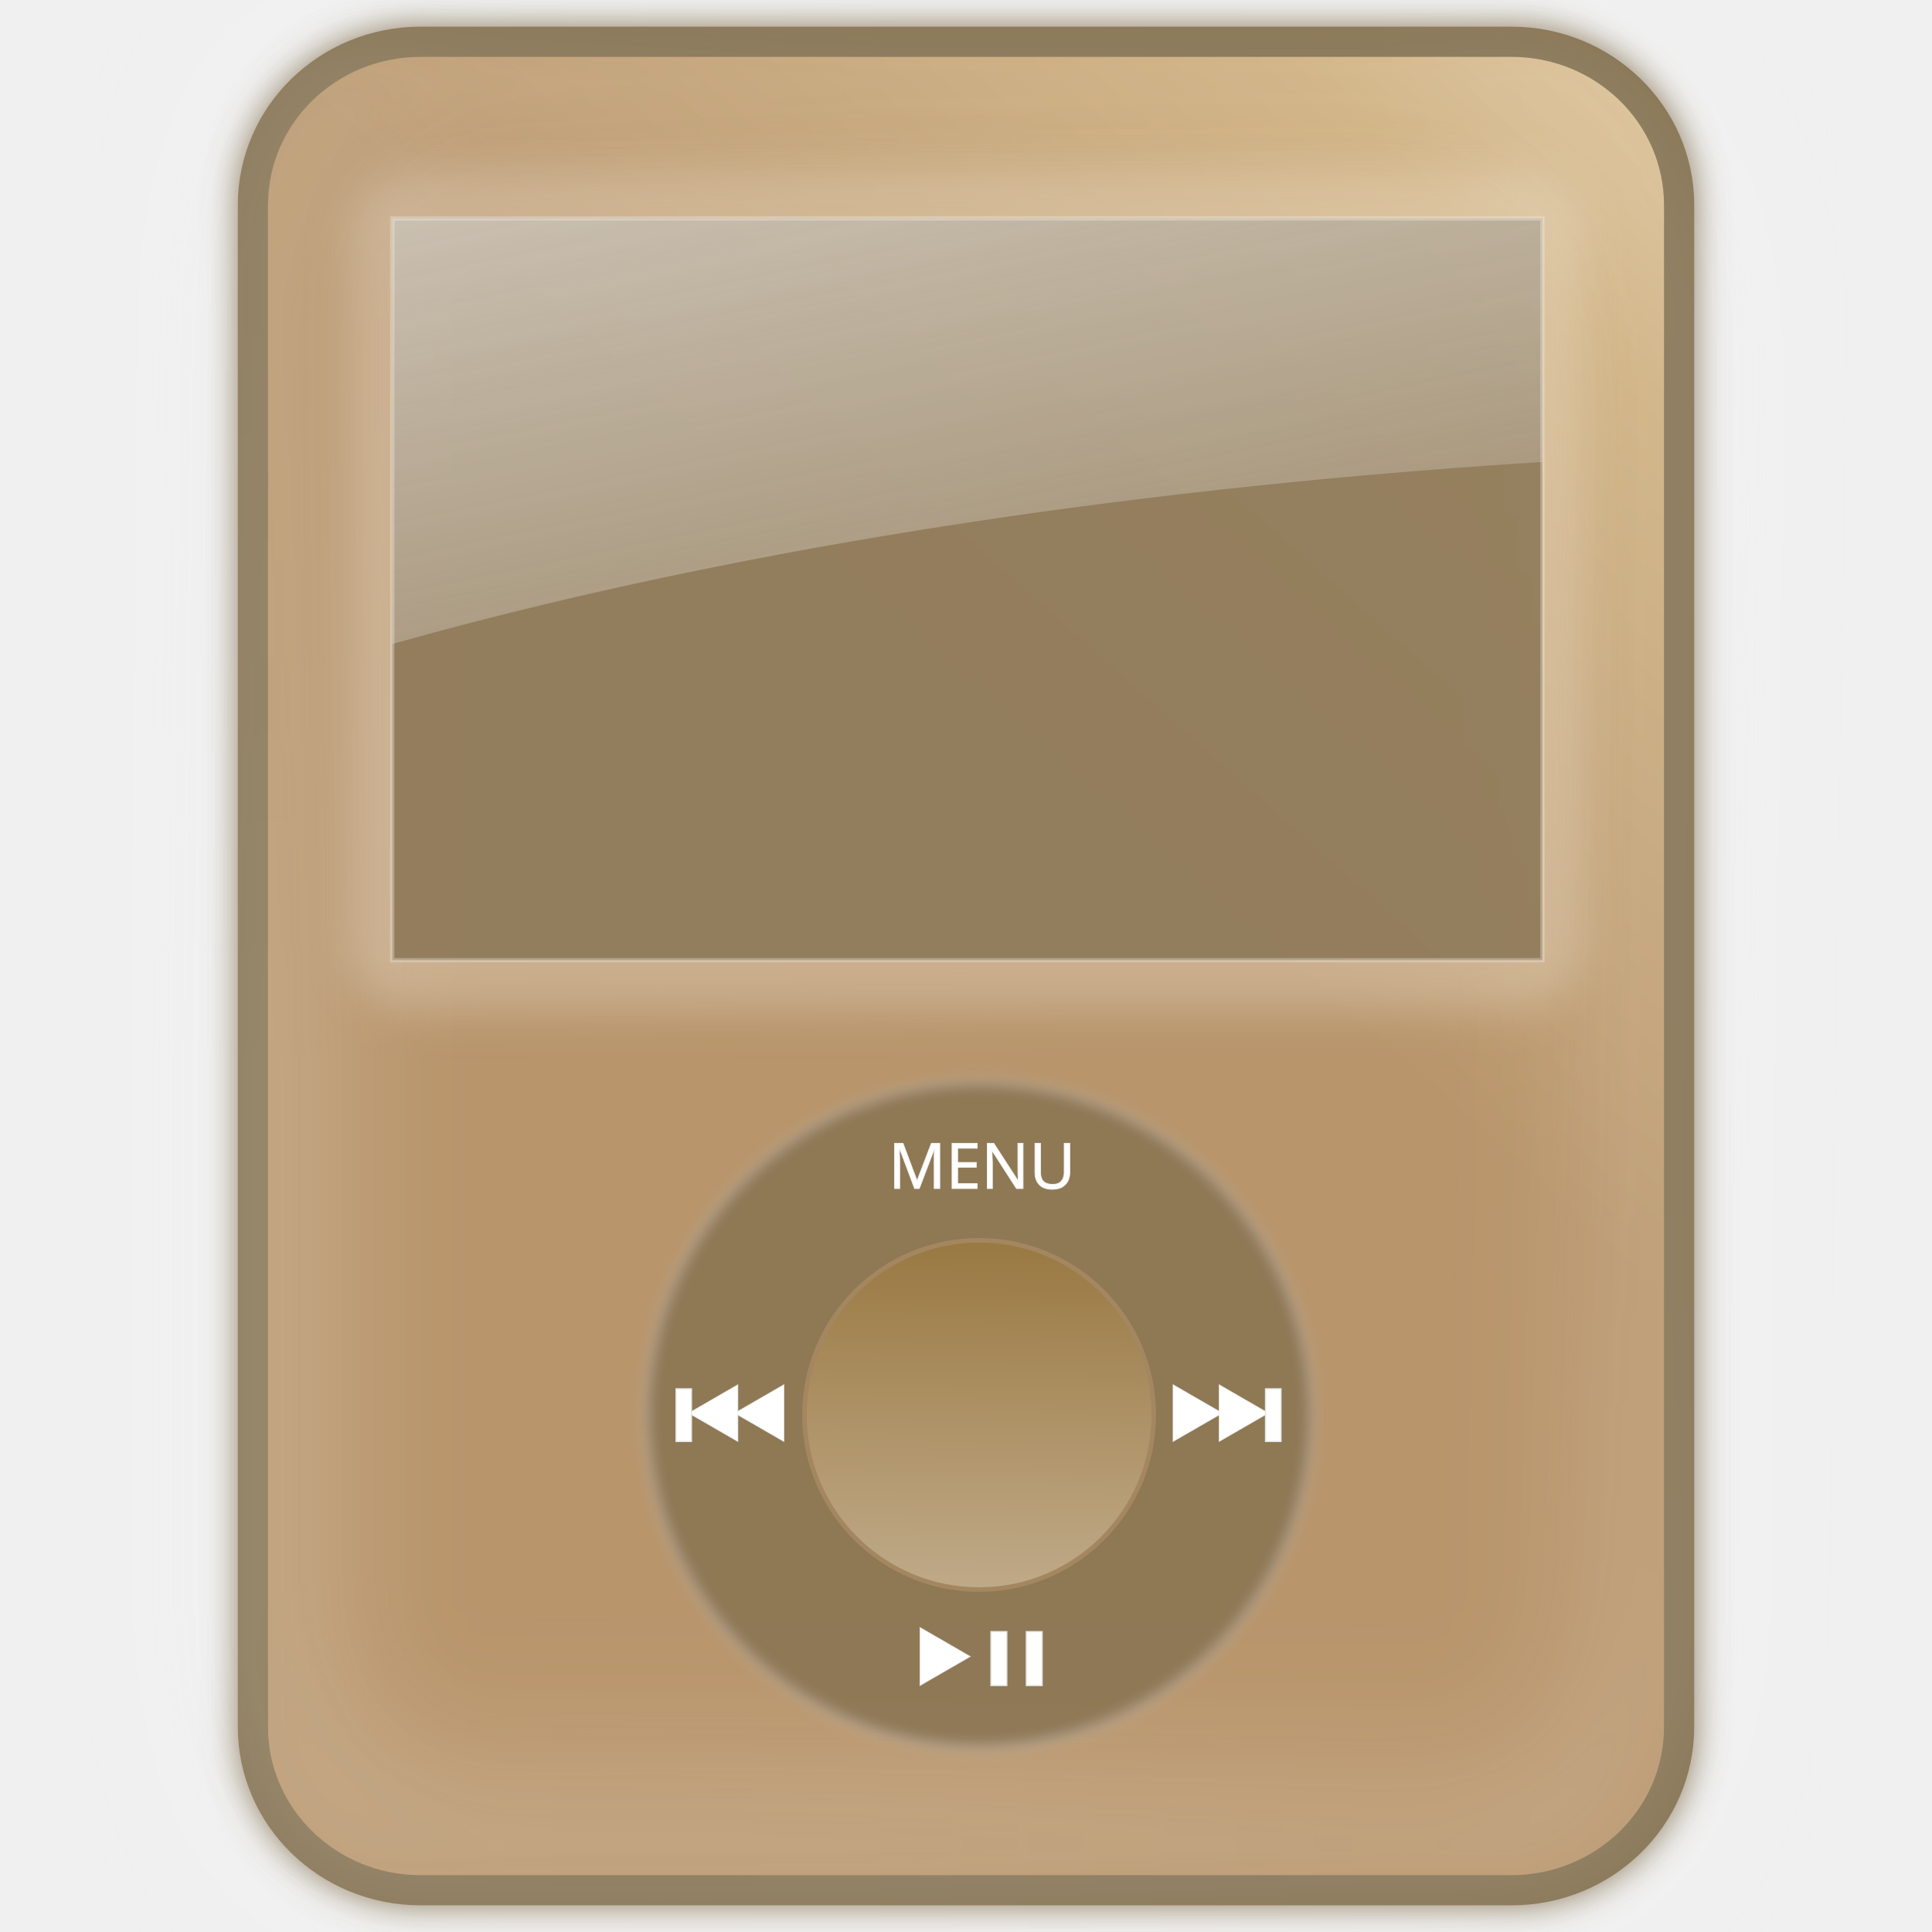
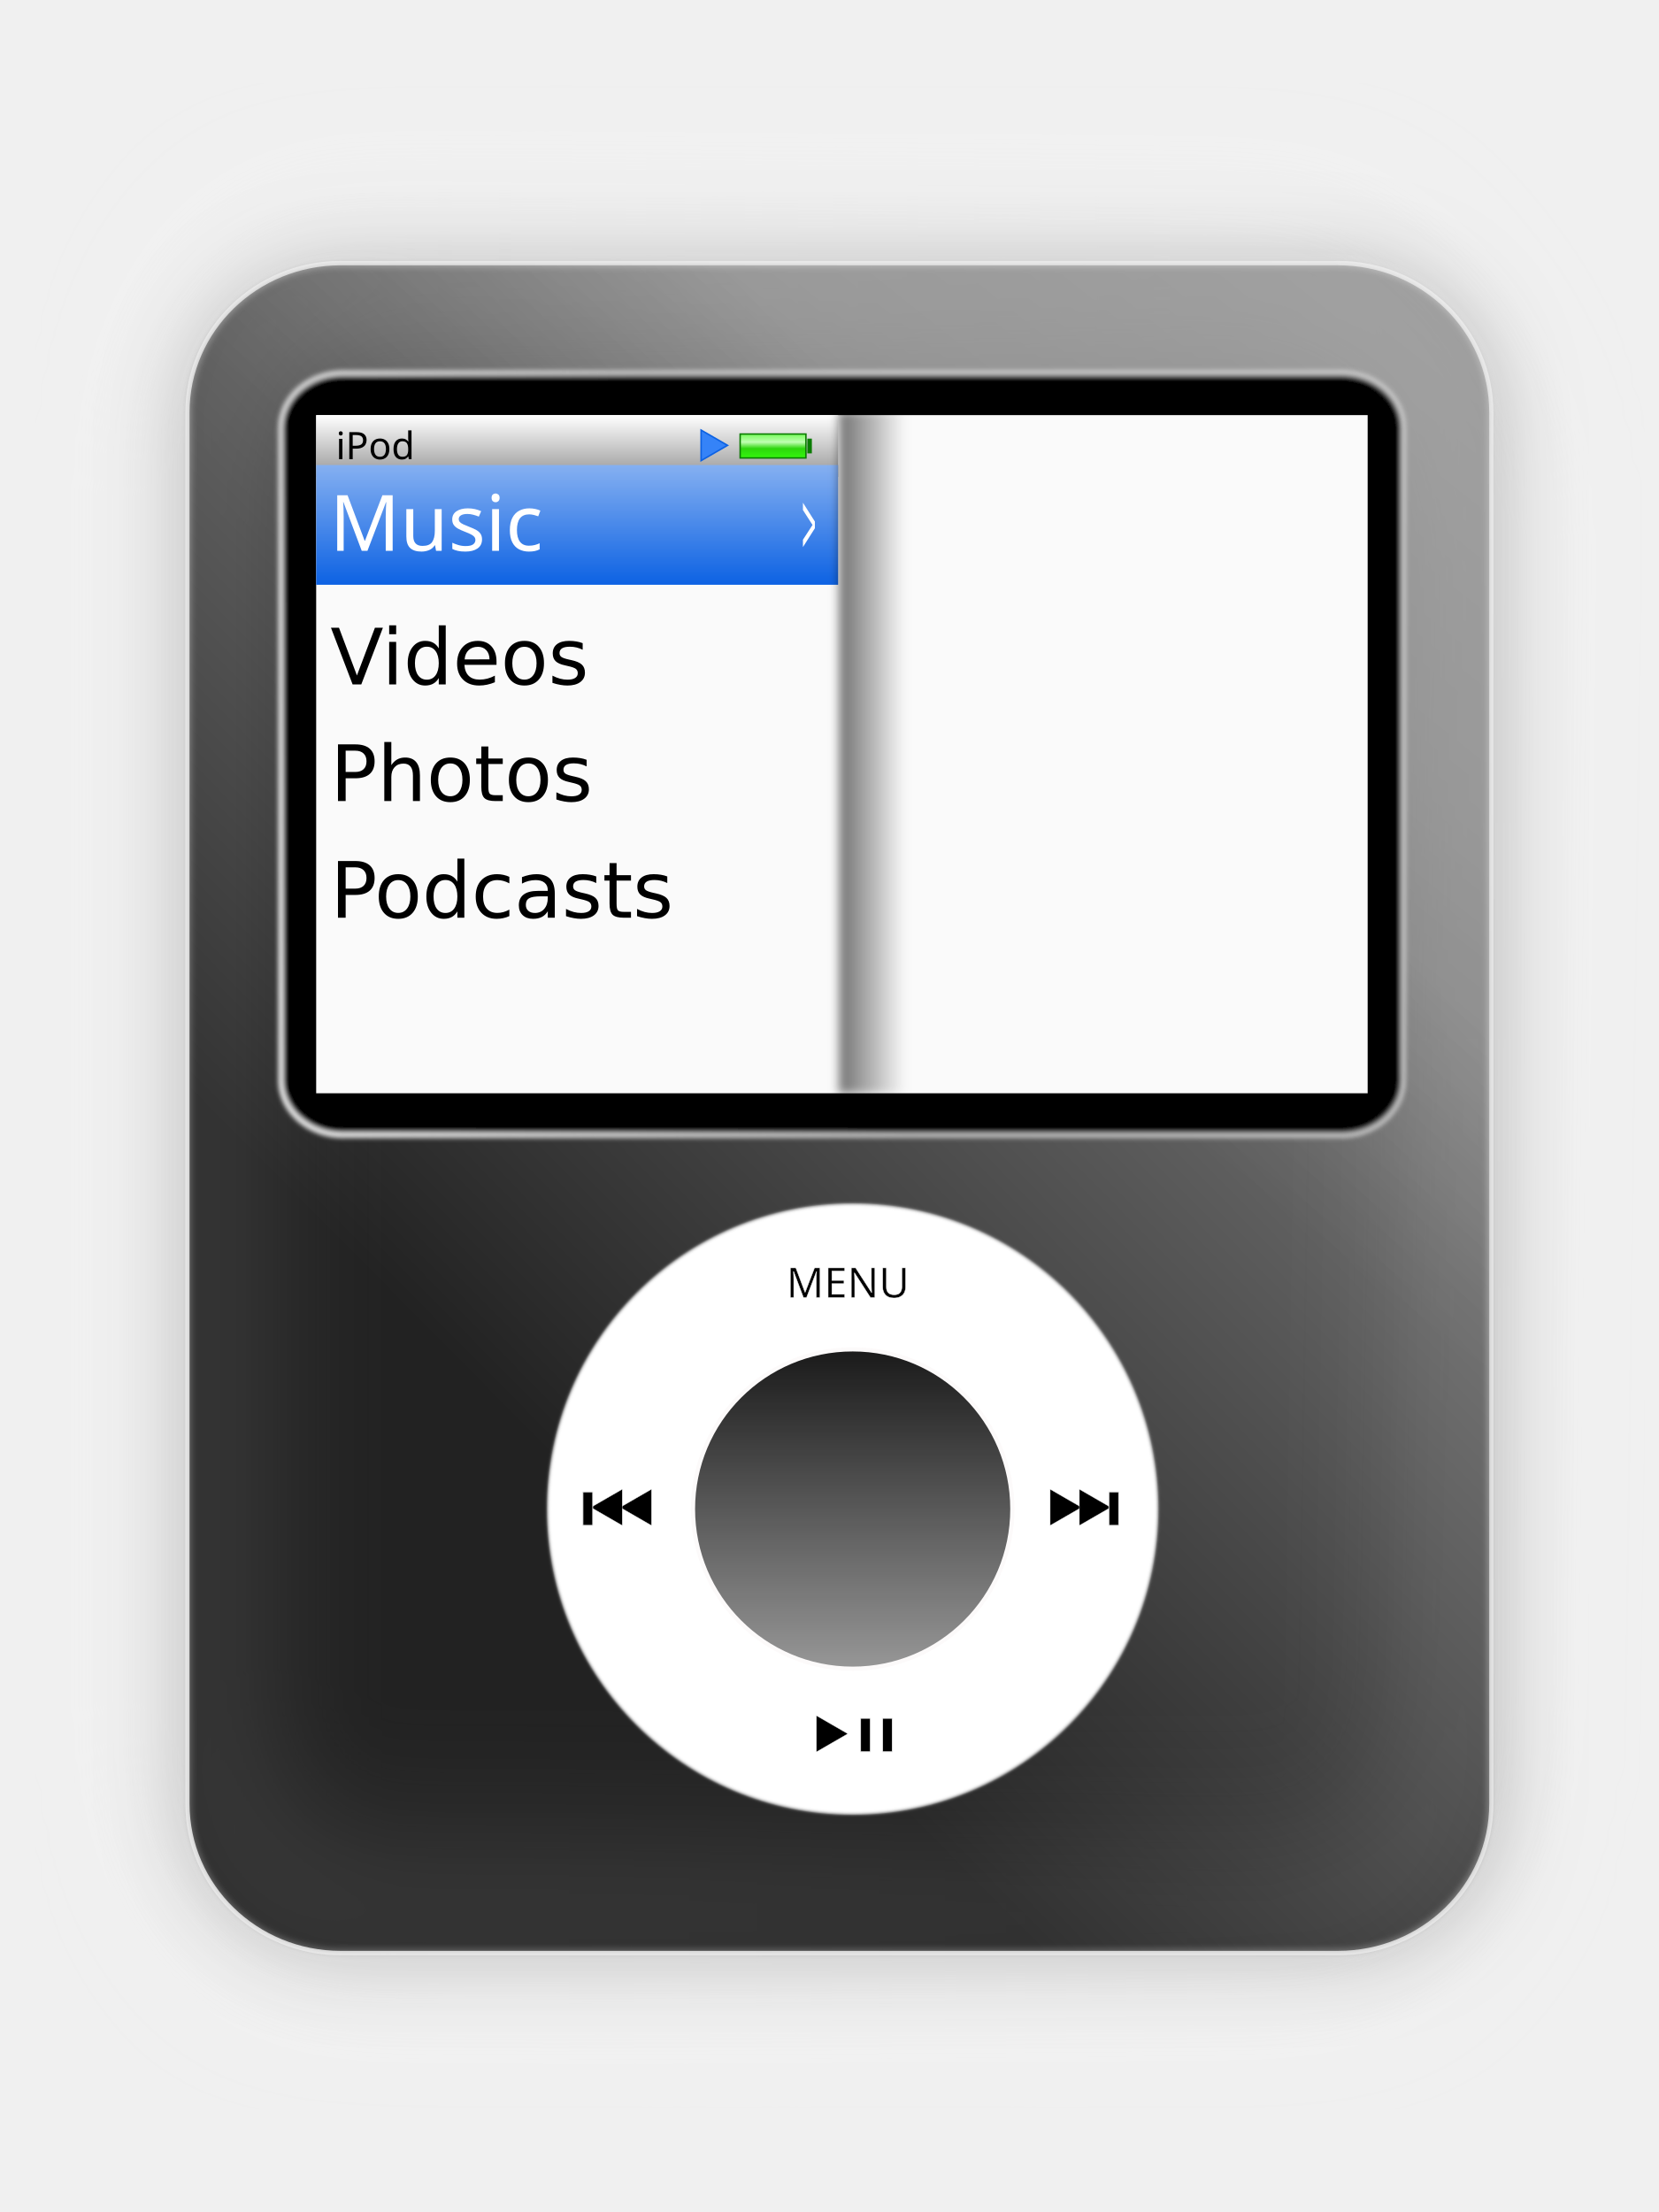
- <svg xmlns="http://www.w3.org/2000/svg" xmlns:xlink="http://www.w3.org/1999/xlink" width="128" height="128" id="svg6536" version="1.0">
-   <defs id="defs6538">
-     <linearGradient id="linearGradient7522">
-       <stop style="stop-color:#a47c34;stop-opacity:1;" offset="0" id="stop7524" />
-       <stop id="stop7526" offset="0.46" style="stop-color:#cfb07f;stop-opacity:1;" />
-       <stop style="stop-color:#f8ead2;stop-opacity:1;" offset="1" id="stop7528" />
+ <svg xmlns="http://www.w3.org/2000/svg" xmlns:xlink="http://www.w3.org/1999/xlink" width="768" height="1024" id="svg2" version="1.0">
+   <defs id="defs4">
+     <linearGradient id="linearGradient3460">
+       <stop style="stop-color:#000000;stop-opacity:1;" offset="0" id="stop3462" />
+       <stop style="stop-color:#000000;stop-opacity:0;" offset="1" id="stop3464" />
    </linearGradient>
-     <linearGradient id="linearGradient6878">
-       <stop style="stop-color:#fafafa;stop-opacity:1;" offset="0" id="stop6880" />
-       <stop style="stop-color:#fafafa;stop-opacity:0;" offset="1" id="stop6882" />
+     <linearGradient id="linearGradient3305">
+       <stop style="stop-color:#34f70e;stop-opacity:1;" offset="0" id="stop3307" />
+       <stop id="stop3313" offset="0.303" style="stop-color:#2dd60c;stop-opacity:1;" />
+       <stop style="stop-color:#bfffb1;stop-opacity:1;" offset="0.507" id="stop3315" />
+       <stop style="stop-color:#34f70e;stop-opacity:1;" offset="1" id="stop3309" />
    </linearGradient>
-     <filter id="filter3500">
-       <feGaussianBlur id="feGaussianBlur3502" stdDeviation="1.634" />
-     </filter>
-     <filter height="1.228" y="-0.114" width="1.256" x="-0.128" id="filter3472">
-       <feGaussianBlur id="feGaussianBlur3474" stdDeviation="20.631" />
-     </filter>
-     <linearGradient id="linearGradient3239">
-       <stop id="stop3241" offset="0" style="stop-color:#f6f6f6;stop-opacity:1;" />
-       <stop id="stop3243" offset="1" style="stop-color:#f6f6f6;stop-opacity:0.694;" />
+     <linearGradient id="linearGradient3291">
+       <stop style="stop-color:#0d62e3;stop-opacity:1;" offset="0" id="stop3293" />
+       <stop style="stop-color:#ffffff;stop-opacity:1;" offset="1" id="stop3295" />
+     </linearGradient>
+     <linearGradient id="linearGradient3272">
+       <stop style="stop-color:#787878;stop-opacity:1;" offset="0" id="stop3274" />
+       <stop style="stop-color:#ffffff;stop-opacity:1;" offset="1" id="stop3276" />
+     </linearGradient>
+     <linearGradient id="linearGradient3464">
+       <stop style="stop-color:#000000;stop-opacity:1;" offset="0" id="stop3466" />
+       <stop style="stop-color:#a7a7a7;stop-opacity:1;" offset="1" id="stop3468" />
+     </linearGradient>
+     <linearGradient id="linearGradient3295">
+       <stop style="stop-color:#e1e1e1;stop-opacity:1;" offset="0" id="stop3297" />
+       <stop style="stop-color:#e9e9e9;stop-opacity:0.685;" offset="1" id="stop3299" />
    </linearGradient>
    <linearGradient id="linearGradient3267">
-       <stop id="stop3269" offset="0" style="stop-color:#b8956b;stop-opacity:1;" />
-       <stop style="stop-color:#cfb07f;stop-opacity:1;" offset="0.46" id="stop3383" />
-       <stop id="stop3271" offset="1" style="stop-color:#f8ead2;stop-opacity:1;" />
+       <stop style="stop-color:#454545;stop-opacity:1" offset="0" id="stop3269" />
+       <stop id="stop3383" offset="0.316" style="stop-color:#787878;stop-opacity:1;" />
+       <stop style="stop-color:#a7a7a7;stop-opacity:1;" offset="1" id="stop3271" />
    </linearGradient>
-     <linearGradient id="linearGradient3295">
-       <stop id="stop3297" offset="0" style="stop-color:#e5e5e5;stop-opacity:1;" />
-       <stop id="stop3299" offset="1" style="stop-color:#e5e5e5;stop-opacity:0.65;" />
+     <linearGradient id="linearGradient3239">
+       <stop style="stop-color:#f2f2f2;stop-opacity:1;" offset="0" id="stop3241" />
+       <stop style="stop-color:#f2f2f2;stop-opacity:0.692;" offset="1" id="stop3243" />
    </linearGradient>
-     <filter id="filter7677">
-       <feGaussianBlur stdDeviation="1.038" id="feGaussianBlur7679" />
+     <filter id="filter3491" x="-0.169" width="1.337" y="-0.017" height="1.033">
+       <feGaussianBlur stdDeviation="1.278" id="feGaussianBlur3493" />
    </filter>
-     <filter id="filter7745">
-       <feGaussianBlur stdDeviation="5.376" id="feGaussianBlur7747" />
+     <linearGradient xlink:href="#linearGradient3295" id="linearGradient3705" gradientUnits="userSpaceOnUse" gradientTransform="translate(-2.142931,0)" x1="-3179.506" y1="-1656.138" x2="-3025" y2="-1716.138" />
+     <linearGradient xlink:href="#linearGradient3460" id="linearGradient3707" gradientUnits="userSpaceOnUse" x1="-3033.418" y1="-1761.838" x2="-2888.619" y2="-1761.838" />
+     <linearGradient xlink:href="#linearGradient3464" id="linearGradient3709" gradientUnits="userSpaceOnUse" x1="-3031.972" y1="-1596.673" x2="-3031.972" y2="-1522.467" />
+     <linearGradient xlink:href="#linearGradient3460" id="linearGradient3717" gradientUnits="userSpaceOnUse" gradientTransform="translate(-1,0)" x1="-3032.418" y1="-1762.933" x2="-3014.235" y2="-1762.933" />
+     <linearGradient xlink:href="#linearGradient3305" id="linearGradient2482" gradientUnits="userSpaceOnUse" gradientTransform="matrix(1.860837,0,0,1.860837,6022.867,3599.381)" x1="-3051.457" y1="-1843.143" x2="-3051.457" y2="-1851.714" />
+     <linearGradient xlink:href="#linearGradient3291" id="linearGradient2496" gradientUnits="userSpaceOnUse" x1="-3105.1" y1="-1816.9" x2="-3105.1" y2="-1859.26" gradientTransform="matrix(1.860837,0,0,2.911177,6022.867,5523.532)" />
+     <linearGradient xlink:href="#linearGradient3272" id="linearGradient2501" gradientUnits="userSpaceOnUse" gradientTransform="matrix(0.9238889,0,0,1.326341,3046.589,2607.827)" x1="-3026.561" y1="-1823.824" x2="-3026.561" y2="-1854.786" />
+     <filter id="filter3730">
+       <feGaussianBlur stdDeviation="0.407" id="feGaussianBlur3732" />
    </filter>
-     <linearGradient xlink:href="#linearGradient3267" id="linearGradient7833" gradientUnits="userSpaceOnUse" gradientTransform="matrix(0.2468002,0,0,0.2838627,811.0096,542.1878)" x1="-2998.572" y1="-1726.209" x2="-2775.714" y2="-2014.781" />
-     <linearGradient xlink:href="#linearGradient3239" id="linearGradient7835" gradientUnits="userSpaceOnUse" x1="-3169.844" y1="-1597.781" x2="-2948.741" y2="-1773.344" />
-     <linearGradient xlink:href="#linearGradient3295" id="linearGradient7837" gradientUnits="userSpaceOnUse" gradientTransform="translate(-2.142931,0)" x1="-3179.506" y1="-1656.138" x2="-3025" y2="-1716.138" />
-     <linearGradient xlink:href="#linearGradient6878" id="linearGradient7839" gradientUnits="userSpaceOnUse" gradientTransform="matrix(0.1422057,0,0,0.1422057,41.28911,47.68109)" x1="-97.143" y1="-457.714" x2="21.429" y2="119.429" />
-     <linearGradient xlink:href="#linearGradient7522" id="linearGradient7841" gradientUnits="userSpaceOnUse" x1="-3030.885" y1="-1594.951" x2="-3031.972" y2="-1522.467" />
+     <linearGradient xlink:href="#linearGradient3267" id="linearGradient3750" gradientUnits="userSpaceOnUse" gradientTransform="matrix(0.9626866,0,0,1.049669,-112.9531,94.32449)" x1="-2982.262" y1="-1716.756" x2="-2775.714" y2="-2014.781" />
+     <linearGradient xlink:href="#linearGradient3239" id="linearGradient3752" gradientUnits="userSpaceOnUse" x1="-3115.378" y1="-1548.592" x2="-2779.417" y2="-1637.351" />
+     <filter id="filter3770" x="-0.129" width="1.257" y="-0.114" height="1.228">
+       <feGaussianBlur stdDeviation="20.178" id="feGaussianBlur3772" />
+     </filter>
+     <filter id="filter3782">
+       <feGaussianBlur stdDeviation="0.665" id="feGaussianBlur3784" />
+     </filter>
+     <filter id="filter3798">
+       <feGaussianBlur stdDeviation="1.03" id="feGaussianBlur3800" />
+     </filter>
+     <filter id="filter3822">
+       <feGaussianBlur stdDeviation="12.354" id="feGaussianBlur3824" />
+     </filter>
+     <linearGradient xlink:href="#linearGradient3464" id="linearGradient3832" gradientUnits="userSpaceOnUse" gradientTransform="matrix(0.9626866,0,0,1.049669,-112.9531,94.32449)" x1="-3109.117" y1="-1592.283" x2="-2936.532" y2="-1788.917" />
  </defs>
  <g id="layer1">
-     <g id="g7809" transform="translate(8.981514e-2,-0.3468955)">
-       <rect transform="matrix(1.044998,0,0,1.044998,8.204016,-1.29645)" style="fill:#847150;fill-opacity:1;stroke:#847150;stroke-width:1.914;stroke-linecap:butt;stroke-linejoin:miter;stroke-miterlimit:4;stroke-dasharray:none;stroke-opacity:1;filter:url(#filter7677)" id="rect7596" width="90.42" height="117.193" x="8.097" y="4.22" ry="10.351" rx="10.628" />
-       <rect rx="11.106" ry="10.817" y="3.114" x="16.666" height="122.466" width="94.489" id="rect2383" style="fill:url(#linearGradient7833);fill-opacity:1;stroke:#847150;stroke-width:2;stroke-linecap:butt;stroke-linejoin:miter;stroke-miterlimit:4;stroke-dasharray:none;stroke-opacity:1" />
-       <path transform="matrix(0.2461704,0,0,0.280841,809.0189,536.4234)" id="path3221" d="M -3182.756,-1895.398 C -3196.487,-1895.398 -3214.844,-1869.936 -3214.844,-1856.205 L -3214.844,-1510.482 C -3214.844,-1496.752 -3196.446,-1472.655 -3182.715,-1472.655 L -2880.094,-1471.416 C -2866.364,-1471.416 -2843.681,-1497.004 -2843.68,-1510.734 L -2838.027,-1843.348 C -2838.027,-1857.079 -2873.426,-1896.763 -2887.156,-1896.763 L -3182.756,-1895.398 z" style="opacity:0.8;fill:none;fill-opacity:1;stroke:url(#linearGradient7835);stroke-width:10;stroke-linecap:butt;stroke-linejoin:miter;stroke-miterlimit:4;stroke-opacity:1;filter:url(#filter3472)" />
-       <rect transform="matrix(0.2485483,0,0,0.264666,816.3918,505.7102)" ry="15" rx="18" y="-1866.209" x="-3190.715" height="208.571" width="327.143" id="rect3275" style="opacity:0.3;fill:#f4ebde;fill-opacity:1;stroke:url(#linearGradient7837);stroke-width:2.686;stroke-linecap:butt;stroke-linejoin:miter;stroke-miterlimit:4;stroke-dasharray:none;stroke-opacity:1;filter:url(#filter7745)" />
-       <rect style="opacity:0.8;fill:#847150;fill-opacity:1;stroke:#ffffff;stroke-width:0.284;stroke-linecap:butt;stroke-linejoin:miter;stroke-miterlimit:4;stroke-dasharray:none;stroke-opacity:0.327" id="rect6873" width="76.198" height="49.144" x="25.901" y="14.817" />
-       <path id="rect3277" d="M 25.9,14.818 L 25.9,43.011 C 53.137,35.362 81.714,32.226 102.1,30.954 L 102.1,14.818 L 25.9,14.818 z" style="opacity:0.85;fill:url(#linearGradient7839);fill-opacity:1;stroke:none;stroke-width:1;stroke-linecap:butt;stroke-linejoin:miter;stroke-miterlimit:4;stroke-dasharray:none;stroke-opacity:1" />
-       <path id="path3381" d="M -3338.571,-1817.638 C -3338.571,-1772.689 -3375.051,-1736.209 -3420,-1736.209 C -3464.949,-1736.209 -3501.429,-1772.689 -3501.429,-1817.638 C -3501.429,-1862.586 -3464.949,-1899.066 -3420,-1899.066 C -3375.051,-1899.066 -3338.571,-1862.586 -3338.571,-1817.638 z" style="opacity:0.8;fill:#847150;fill-opacity:1;stroke:#d8d8d8;stroke-width:0.523;stroke-linecap:butt;stroke-linejoin:miter;stroke-miterlimit:4;stroke-opacity:1;filter:url(#filter3500)" transform="matrix(0.2712009,0,0,0.2712009,992.2862,587.035)" />
-       <path transform="matrix(0.3767284,0,0,0.3767284,1208.15,683.8566)" d="M -3004.286,-1565.495 A 30.714,30.714 0 1 1 -3065.714,-1565.495 A 30.714,30.714 0 1 1 -3004.286,-1565.495 z" id="path3387" style="opacity:0.522;fill:url(#linearGradient7841);fill-opacity:1;stroke:#b8956b;stroke-width:0.803;stroke-linecap:butt;stroke-linejoin:miter;stroke-miterlimit:4;stroke-dasharray:none;stroke-opacity:1" />
-       <g transform="matrix(0.9554821,0,0,0.9554821,2.926483,6.627092)" id="g7608">
-         <path style="fill:#ffffff;fill-opacity:1;stroke:#e6e6e6;stroke-width:1;stroke-linecap:butt;stroke-linejoin:miter;stroke-miterlimit:4;stroke-dasharray:none;stroke-opacity:1" id="path3506" d="M -3372.899,-1713.436 L -3417.599,-1687.628 L -3462.298,-1661.821 L -3462.298,-1713.436 L -3462.298,-1765.05 L -3417.599,-1739.243 L -3372.899,-1713.436 z" transform="matrix(3.9177669e-2,0,0,3.9177669e-2,196.2707,175.4173)" />
-         <rect style="fill:#ffffff;fill-opacity:1;stroke:#e6e6e6;stroke-width:0.09;stroke-linecap:butt;stroke-linejoin:miter;stroke-miterlimit:4;stroke-dasharray:none;stroke-opacity:1" id="rect3508" width="1.093" height="3.735" x="65.559" y="106.564" />
-         <rect y="106.564" x="68.009" height="3.735" width="1.093" id="rect3510" style="fill:#ffffff;fill-opacity:1;stroke:#e6e6e6;stroke-width:0.09;stroke-linecap:butt;stroke-linejoin:miter;stroke-miterlimit:4;stroke-dasharray:none;stroke-opacity:1" />
+     <g id="g2530" transform="matrix(0.9084366,0,0,0.9084366,44.80893,57.94103)">
+       <rect transform="matrix(1.802261,0,0,1.886839,5834.756,3657.339)" style="fill:#000000;fill-opacity:1;stroke:none;filter:url(#filter3822);opacity:0.3" id="rect3476" width="368.571" height="452.857" x="-3211.429" y="-1899.066" ry="40" rx="43.321" />
+       <g transform="matrix(1.802784,0,0,1.901688,6147.786,3768.315)" id="g2478">
+         <g id="g3746" transform="translate(-173.1107,-45.53329)">
+           <rect rx="43.321" ry="40" y="-1899.066" x="-3211.429" height="452.857" width="368.571" id="rect2383" style="fill:url(#linearGradient3750);fill-opacity:1;stroke:#ffffff;stroke-opacity:1;stroke-width:0.595;stroke-miterlimit:4;stroke-dasharray:none;filter:url(#filter3798)" />
+           <path transform="matrix(0.9602301,0,0,1.038495,-120.7181,73.00896)" id="path3221" d="m -3182.756,-1895.398 c -13.731,0 -32.088,25.462 -32.088,39.192 l 0,345.723 c 0,13.731 18.398,37.827 32.128,37.827 l 302.621,1.24 c 13.73,0 36.413,-25.588 36.414,-39.319 l 5.654,-332.614 c 1e-4,-13.731 -35.399,-53.415 -49.129,-53.415 l -295.6,1.366 z" style="fill:none;stroke:url(#linearGradient3752);stroke-width:10;stroke-linecap:butt;stroke-linejoin:miter;stroke-miterlimit:4;stroke-opacity:1;filter:url(#filter3770)" />
+           <rect style="fill:url(#linearGradient3832);fill-opacity:1;stroke:#ffffff;stroke-opacity:1;stroke-width:1.189;stroke-miterlimit:4;stroke-dasharray:none;opacity:0.5" id="rect3830" width="368.571" height="452.857" x="-3211.429" y="-1899.066" ry="40" rx="43.321" />
+         </g>
      </g>
-       <g transform="matrix(1.505225,0,0,1.505225,-20.91308,-43.17549)" id="g7530">
-         <path transform="matrix(2.429682e-2,0,0,2.429682e-2,149.5874,132.743)" d="M -3372.899,-1713.436 L -3417.599,-1687.628 L -3462.298,-1661.821 L -3462.298,-1713.436 L -3462.298,-1765.05 L -3417.599,-1739.243 L -3372.899,-1713.436 z" id="path3512" style="fill:#ffffff;fill-opacity:1;stroke:#e6e6e6;stroke-width:1;stroke-linecap:butt;stroke-linejoin:miter;stroke-miterlimit:4;stroke-dasharray:none;stroke-opacity:1" />
-         <path style="fill:#ffffff;fill-opacity:1;stroke:#e6e6e6;stroke-width:1;stroke-linecap:butt;stroke-linejoin:miter;stroke-miterlimit:4;stroke-dasharray:none;stroke-opacity:1" id="path3514" d="M -3372.899,-1713.436 L -3417.599,-1687.628 L -3462.298,-1661.821 L -3462.298,-1713.436 L -3462.298,-1765.05 L -3417.599,-1739.243 L -3372.899,-1713.436 z" transform="matrix(2.429682e-2,0,0,2.429682e-2,151.6132,132.743)" />
-         <rect style="fill:#ffffff;fill-opacity:1;stroke:#e6e6e6;stroke-width:0.056;stroke-linecap:butt;stroke-linejoin:miter;stroke-miterlimit:4;stroke-dasharray:none;stroke-opacity:1" id="rect3516" width="0.678" height="2.316" x="69.537" y="90.043" />
+       <rect transform="matrix(1.74781,0,0,1.861149,5670.575,3599.75)" ry="15" rx="18" y="-1866.209" x="-3190.715" height="208.571" width="327.143" id="rect3275" style="fill:#000000;fill-opacity:1;stroke:url(#linearGradient3705);stroke-width:1.663;stroke-linecap:butt;stroke-linejoin:miter;stroke-miterlimit:4;stroke-opacity:1;stroke-dasharray:none;filter:url(#filter3782)" />
+       <rect y="147.755" x="111.792" height="345.584" width="535.828" id="rect3277" style="fill:#fafafa;fill-opacity:1;stroke:none" />
+       <g transform="matrix(1.860837,0,0,1.860837,6022.867,3599.199)" id="g3536">
+         <path transform="matrix(1.024863,0,0,1.024863,475.3832,307.6212)" style="fill:#ffffff;fill-opacity:1;stroke:#d8d8d8;stroke-width:0.523;stroke-linecap:butt;stroke-linejoin:miter;stroke-miterlimit:4;stroke-opacity:1;filter:url(#filter3730)" d="m -3338.571,-1817.638 c 0,44.949 -36.48,81.429 -81.429,81.429 -44.949,0 -81.429,-36.48 -81.429,-81.429 0,-44.949 36.48,-81.429 81.429,-81.429 44.949,0 81.429,36.48 81.429,81.429 z" id="path3381" />
+         <path style="fill:#000000;fill-opacity:1;stroke:#e6e6e6;stroke-width:1;stroke-linecap:butt;stroke-linejoin:miter;stroke-miterlimit:4;stroke-opacity:1;stroke-dasharray:none" id="path3506" d="m -3372.899,-1713.436 -44.699,25.807 -44.699,25.807 0,-51.614 0,-51.614 44.699,25.807 44.699,25.807 z" transform="matrix(0.09594885,0,0,0.09594885,-2707.358,-1329.266)" />
+         <rect style="fill:#000000;fill-opacity:1;stroke:#e6e6e6;stroke-width:0.221;stroke-linecap:butt;stroke-linejoin:miter;stroke-miterlimit:4;stroke-opacity:1;stroke-dasharray:none" id="rect3508" width="2.677" height="9.146" x="-3027.481" y="-1497.892" />
+         <rect y="-1497.892" x="-3021.481" height="9.146" width="2.677" id="rect3510" style="fill:#000000;fill-opacity:1;stroke:#e6e6e6;stroke-width:0.221;stroke-linecap:butt;stroke-linejoin:miter;stroke-miterlimit:4;stroke-opacity:1;stroke-dasharray:none" />
+         <path transform="matrix(0.09594885,0,0,0.09594885,-2643.358,-1391.266)" d="m -3372.899,-1713.436 -44.699,25.807 -44.699,25.807 0,-51.614 0,-51.614 44.699,25.807 44.699,25.807 z" id="path3512" style="fill:#000000;fill-opacity:1;stroke:#e6e6e6;stroke-width:1;stroke-linecap:butt;stroke-linejoin:miter;stroke-miterlimit:4;stroke-opacity:1;stroke-dasharray:none" />
+         <path style="fill:#000000;fill-opacity:1;stroke:#e6e6e6;stroke-width:1;stroke-linecap:butt;stroke-linejoin:miter;stroke-miterlimit:4;stroke-opacity:1;stroke-dasharray:none" id="path3514" d="m -3372.899,-1713.436 -44.699,25.807 -44.699,25.807 0,-51.614 0,-51.614 44.699,25.807 44.699,25.807 z" transform="matrix(0.09594885,0,0,0.09594885,-2635.358,-1391.266)" />
+         <rect style="fill:#000000;fill-opacity:1;stroke:#e6e6e6;stroke-width:0.221;stroke-linecap:butt;stroke-linejoin:miter;stroke-miterlimit:4;stroke-opacity:1;stroke-dasharray:none" id="rect3516" width="2.677" height="9.146" x="-2959.481" y="-1559.892" />
+         <path style="fill:#000000;fill-opacity:1;stroke:#e6e6e6;stroke-width:1;stroke-linecap:butt;stroke-linejoin:miter;stroke-miterlimit:4;stroke-opacity:1;stroke-dasharray:none" id="path3530" d="m -3372.899,-1713.436 -44.699,25.807 -44.699,25.807 0,-51.614 0,-51.614 44.699,25.807 44.699,25.807 z" transform="matrix(-0.09594885,0,0,0.09594885,-3416.959,-1391.266)" />
+         <path transform="matrix(-0.09594885,0,0,0.09594885,-3424.959,-1391.266)" d="m -3372.899,-1713.436 -44.699,25.807 -44.699,25.807 0,-51.614 0,-51.614 44.699,25.807 44.699,25.807 z" id="path3532" style="fill:#000000;fill-opacity:1;stroke:#e6e6e6;stroke-width:1;stroke-linecap:butt;stroke-linejoin:miter;stroke-miterlimit:4;stroke-opacity:1;stroke-dasharray:none" />
+         <rect y="-1559.892" x="3100.837" height="9.146" width="2.677" id="rect3534" style="fill:#000000;fill-opacity:1;stroke:#e6e6e6;stroke-width:0.221;stroke-linecap:butt;stroke-linejoin:miter;stroke-miterlimit:4;stroke-opacity:1;stroke-dasharray:none" transform="scale(-1,1)" />
+         <text xml:space="preserve" style="font-size:11.412px;font-style:normal;font-variant:normal;font-weight:normal;font-stretch:normal;text-align:start;line-height:100%;writing-mode:lr-tb;text-anchor:start;fill:#000000;fill-opacity:1;stroke:#f2f2f2;stroke-width:0.13px;stroke-linecap:butt;stroke-linejoin:miter;stroke-opacity:1;font-family:Lucida Grande;-inkscape-font-specification:Lucida Grande" x="-3047.828" y="-1613.111" id="text3542">
+           <tspan id="tspan3544" x="-3047.828" y="-1613.111" style="stroke-width:0.13;fill:#000000;fill-opacity:1">MENU</tspan>
+         </text>
+         <path style="opacity:0.9;fill:url(#linearGradient3709);fill-opacity:1;stroke:#fcf9f9;stroke-width:0.803;stroke-linecap:butt;stroke-linejoin:miter;stroke-miterlimit:4;stroke-opacity:1;stroke-dasharray:none" id="path3387" d="m -3004.286,-1565.495 c 0,16.963 -13.751,30.714 -30.714,30.714 -16.963,0 -30.714,-13.751 -30.714,-30.714 0,-16.963 13.751,-30.714 30.714,-30.714 16.963,0 30.714,13.751 30.714,30.714 z" transform="matrix(1.42365,0,0,1.42365,1291.129,673.5081)" />
      </g>
-       <g transform="matrix(1.505066,0,0,1.505066,-5.062593,-43.16092)" id="g7535">
-         <path style="fill:#ffffff;fill-opacity:1;stroke:#e6e6e6;stroke-width:1;stroke-linecap:butt;stroke-linejoin:miter;stroke-miterlimit:4;stroke-dasharray:none;stroke-opacity:1" id="path3530" d="M -3372.899,-1713.436 L -3417.599,-1687.628 L -3462.298,-1661.821 L -3462.298,-1713.436 L -3462.298,-1765.05 L -3417.599,-1739.243 L -3372.899,-1713.436 z" transform="matrix(-2.429682e-2,0,0,2.429682e-2,-46.30911,132.743)" />
-         <path transform="matrix(-2.429682e-2,0,0,2.429682e-2,-48.33493,132.743)" d="M -3372.899,-1713.436 L -3417.599,-1687.628 L -3462.298,-1661.821 L -3462.298,-1713.436 L -3462.298,-1765.05 L -3417.599,-1739.243 L -3372.899,-1713.436 z" id="path3532" style="fill:#ffffff;fill-opacity:1;stroke:#e6e6e6;stroke-width:1;stroke-linecap:butt;stroke-linejoin:miter;stroke-miterlimit:4;stroke-dasharray:none;stroke-opacity:1" />
-         <rect y="90.043" x="-33.742" height="2.316" width="0.678" id="rect3534" style="fill:#ffffff;fill-opacity:1;stroke:#e6e6e6;stroke-width:0.056;stroke-linecap:butt;stroke-linejoin:miter;stroke-miterlimit:4;stroke-dasharray:none;stroke-opacity:1" transform="scale(-1,1)" />
-       </g>
-       <text id="text3542" y="79.095" x="58.77" style="font-size:4.198px;font-style:normal;font-variant:normal;font-weight:normal;font-stretch:normal;text-align:start;line-height:100%;writing-mode:lr-tb;text-anchor:start;fill:#ffffff;fill-opacity:1;stroke:#f2f2f2;stroke-width:0.048px;stroke-linecap:butt;stroke-linejoin:miter;stroke-opacity:1;font-family:Lucida Grande;-inkscape-font-specification:Lucida Grande" xml:space="preserve">
-         <tspan style="stroke-width:0.048" y="79.095" x="58.77" id="tspan3544">MENU</tspan>
+       <rect y="147.755" x="111.792" height="31.485" width="265.982" id="rect2496" style="fill:url(#linearGradient2501);fill-opacity:1;stroke:none" />
+       <text id="text2450" y="170.213" x="121.819" style="font-size:19.294px;font-style:normal;font-variant:normal;font-weight:normal;font-stretch:normal;text-align:start;line-height:125%;writing-mode:lr-tb;text-anchor:start;fill:#000000;fill-opacity:1;stroke:none;font-family:Lucida Grande;-inkscape-font-specification:Lucida Grande" xml:space="preserve">
+         <tspan y="170.213" x="121.819" id="tspan2452">iPod</tspan>
+       </text>
+       <rect style="fill:url(#linearGradient2496);fill-opacity:1;stroke:none" id="rect2517" width="265.982" height="61.02" x="111.792" y="173.194" />
+       <text id="text2490" y="229.256" x="119.021" style="font-size:27.429px;font-style:normal;font-variant:normal;font-weight:normal;font-stretch:normal;text-align:start;line-height:150%;writing-mode:lr-tb;text-anchor:start;fill:#000000;fill-opacity:1;stroke:none;font-family:Bitstream Vera Sans;-inkscape-font-specification:Bitstream Vera Sans" xml:space="preserve">
+         <tspan y="229.256" x="119.021" id="tspan2492" />
+         <tspan id="tspan2494" y="284.992" x="119.021" style="font-size:39.629px">Videos</tspan>
+         <tspan id="tspan2496" y="344.434" x="119.021" style="font-size:39.629px">Photos</tspan>
+         <tspan id="tspan2506" y="403.877" x="119.021" style="font-size:39.629px">Podcasts</tspan>
+       </text>
+       <text id="text3299" y="216.905" x="118.677" style="font-size:22.33px;font-style:normal;font-variant:normal;font-weight:normal;font-stretch:normal;text-align:start;line-height:15000%;writing-mode:lr-tb;text-anchor:start;fill:#ffffff;fill-opacity:1;stroke:none;font-family:Lucida Grande;-inkscape-font-specification:Lucida Grande" xml:space="preserve">
+         <tspan y="216.905" x="118.677" id="tspan3301" style="font-size:39.629px">Music</tspan>
+       </text>
+       <rect y="157.403" x="327.843" height="12.191" width="33.524" id="rect3303" style="fill:url(#linearGradient2482);fill-opacity:1;stroke:#0a7b00;stroke-width:0.744;stroke-linecap:butt;stroke-linejoin:miter;stroke-miterlimit:4;stroke-opacity:1;stroke-dasharray:none" />
+       <path id="path3319" d="m 363.238,159.738 0,7.519" style="fill:none;stroke:#0a7b00;stroke-width:2.309;stroke-linecap:butt;stroke-linejoin:miter;stroke-miterlimit:4;stroke-opacity:1;stroke-dasharray:none" />
+       <rect transform="matrix(1.860837,0,0,1.87095,6022.867,3617.967)" y="-1855.867" x="-3033.418" height="185.868" width="18.183" id="rect3448" style="opacity:0.55;fill:url(#linearGradient3717);fill-opacity:1;stroke:none;filter:url(#filter3491)" />
+       <path style="fill:#3583f8;fill-opacity:1;stroke:#0d62e3;stroke-width:5.211;stroke-linecap:butt;stroke-linejoin:miter;stroke-miterlimit:4;stroke-opacity:1;stroke-dasharray:none" id="path3534" d="m -3372.899,-1713.436 -44.699,25.807 -44.699,25.807 0,-51.614 0,-51.614 44.699,25.807 44.699,25.807 z" transform="matrix(0.1504472,0,0,0.1504472,828.8471,420.9494)" />
+       <text transform="scale(0.4792804,2.086461)" id="text2524" y="103.987" x="748.65" style="font-size:20.276px;font-style:normal;font-weight:normal;fill:#ffffff;fill-opacity:1;stroke:none;font-family:Bitstream Vera Sans" xml:space="preserve">
+         <tspan y="103.987" x="748.65" id="tspan2526">&gt;</tspan>
      </text>
    </g>
  </g>
</svg>
